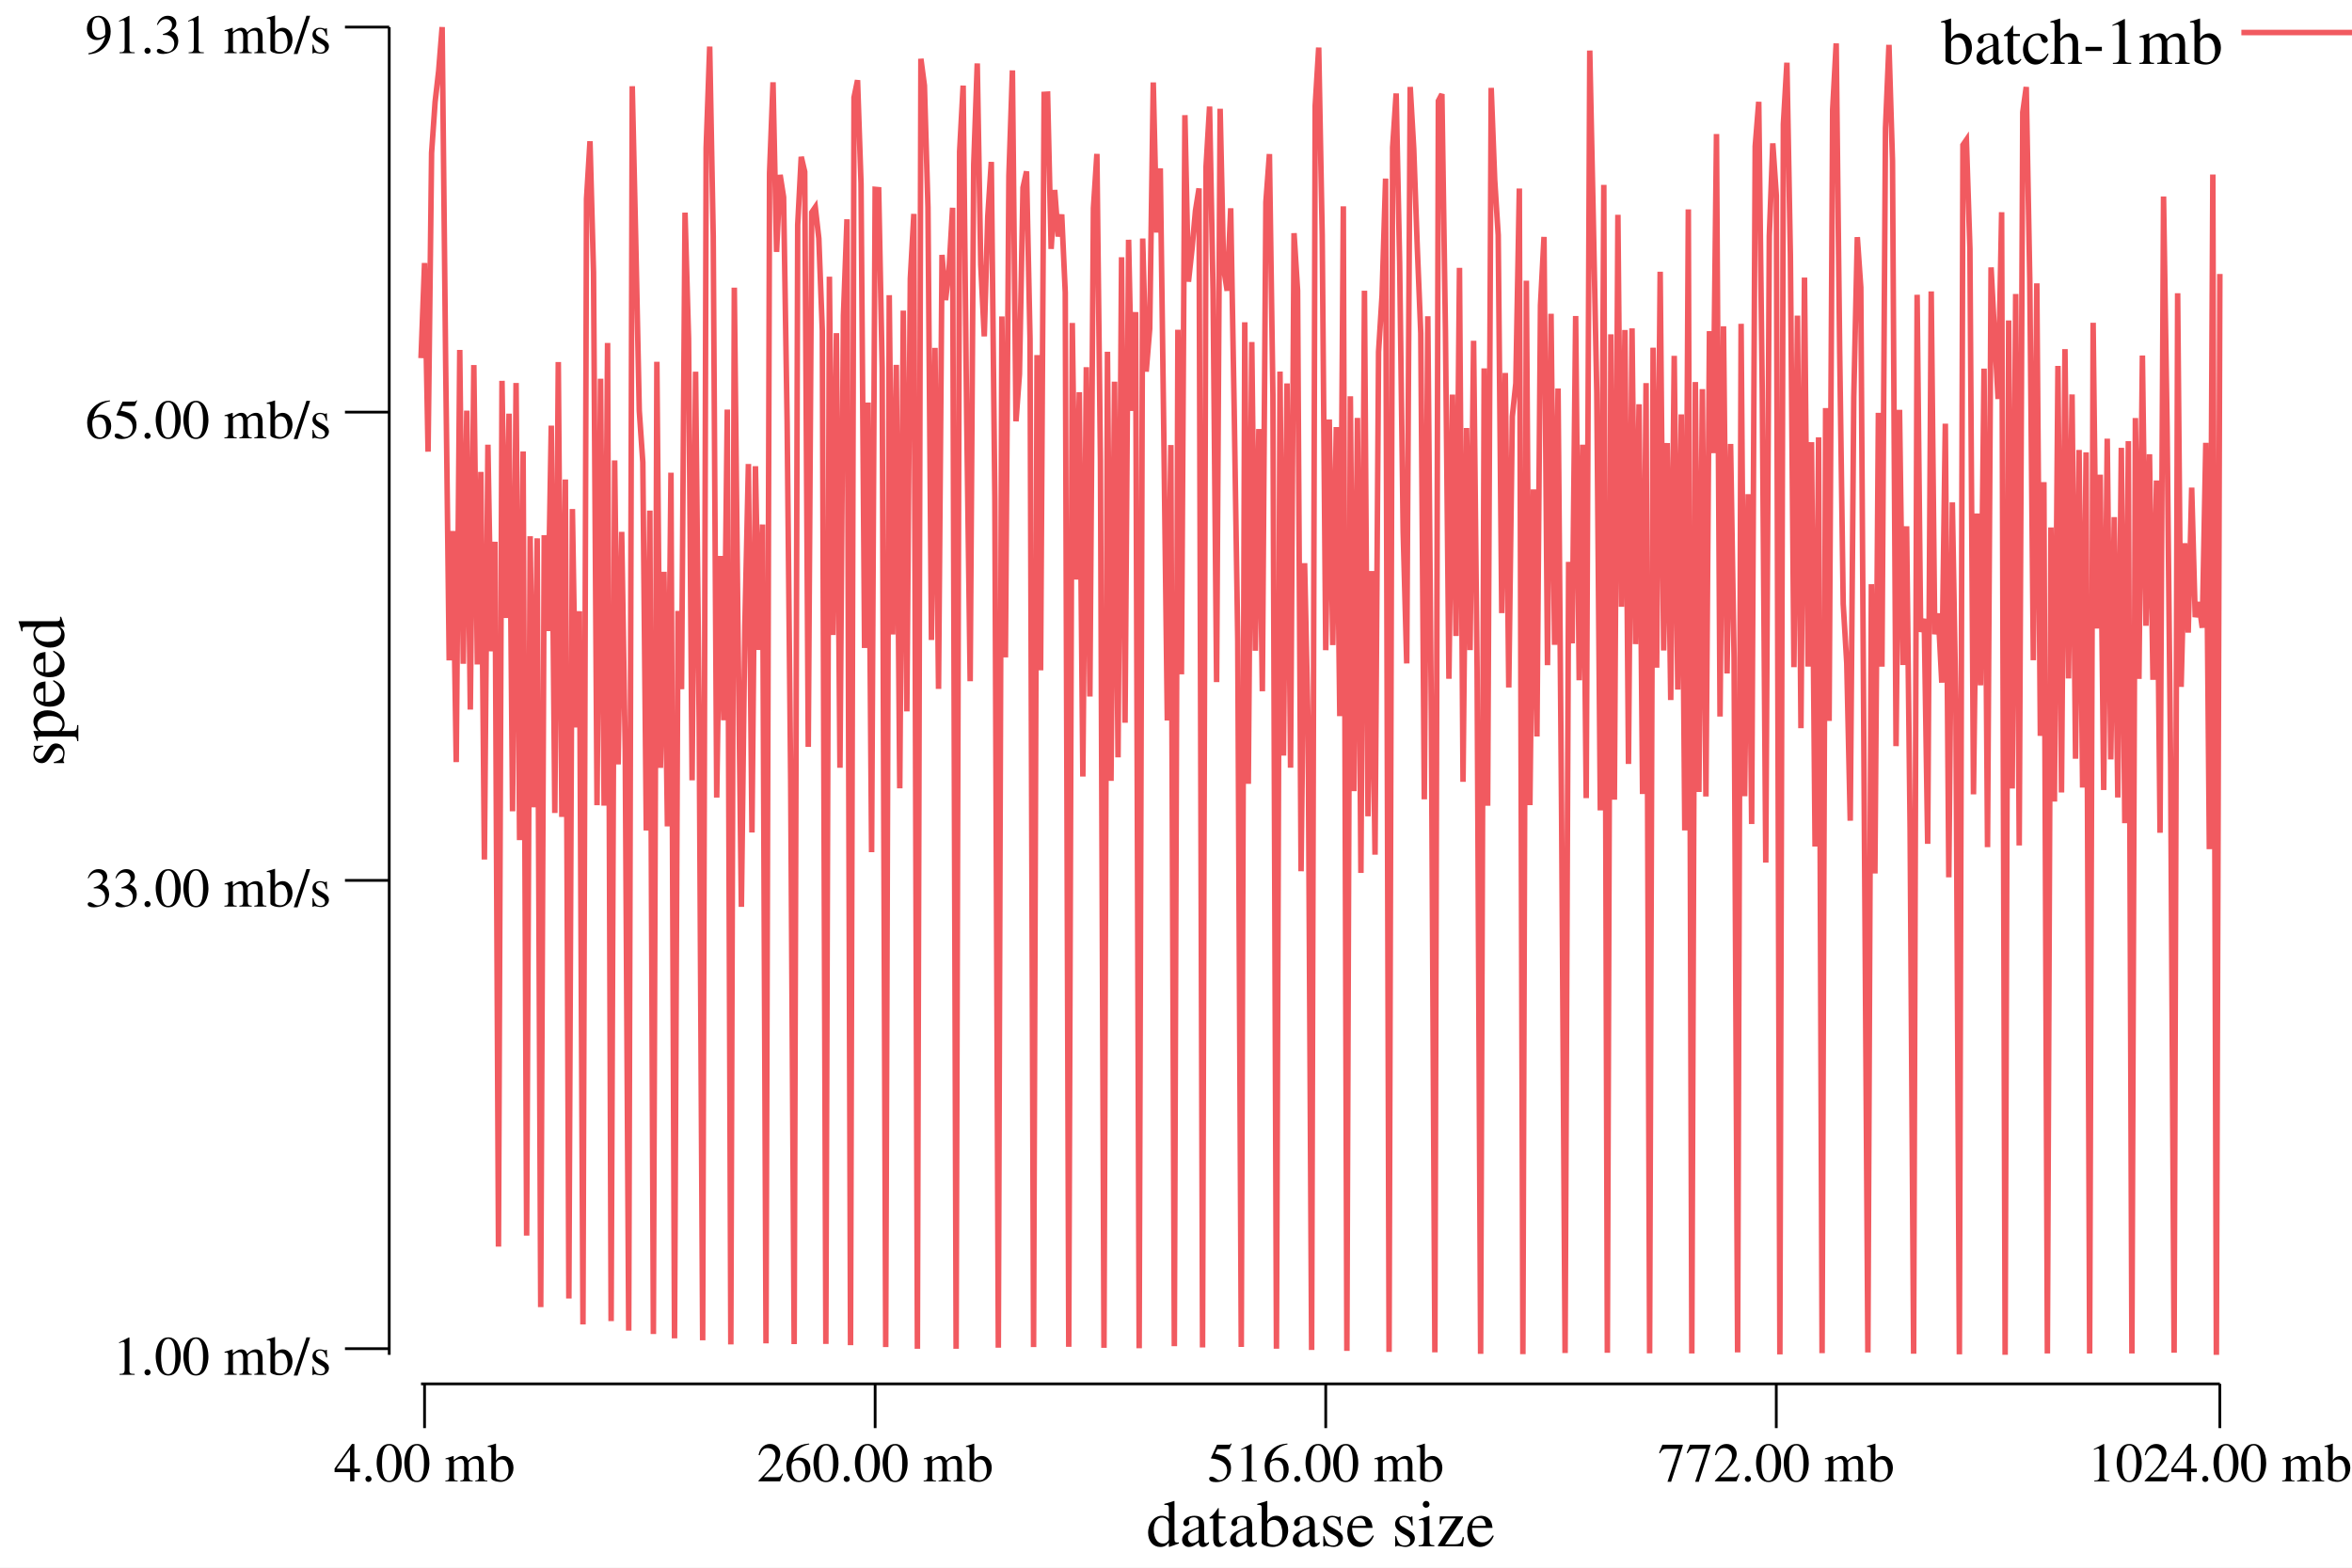
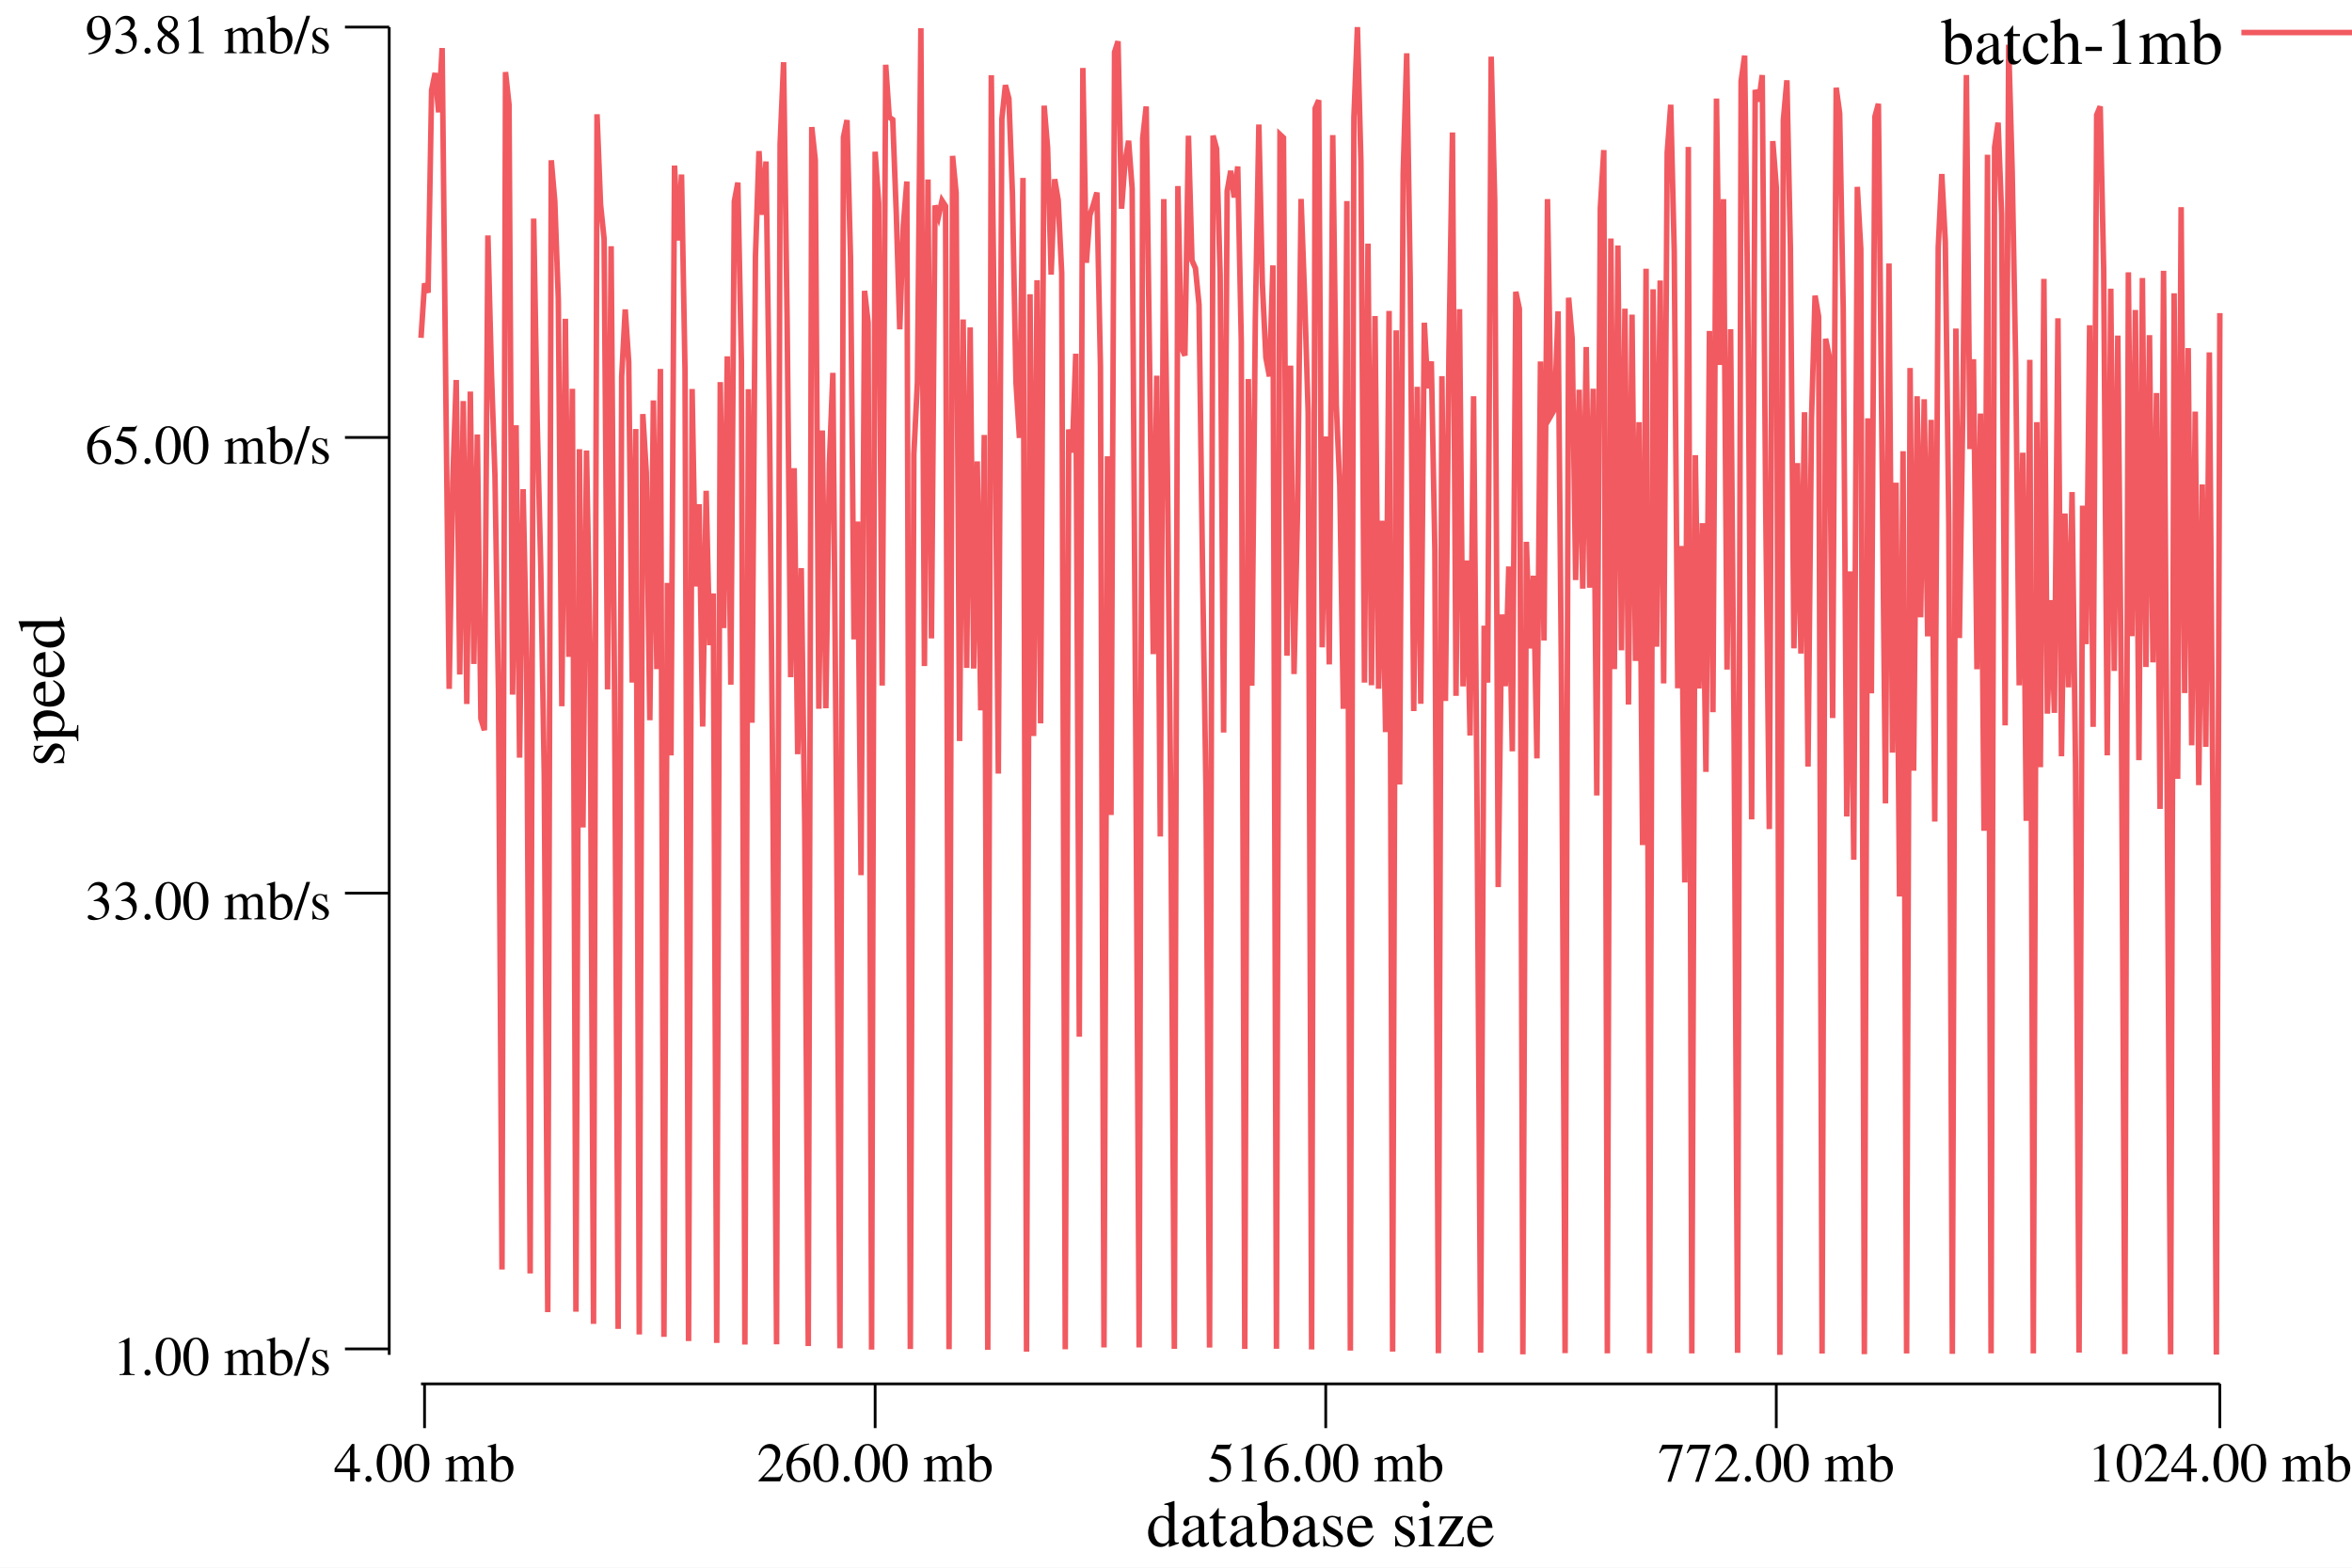
<svg xmlns="http://www.w3.org/2000/svg" width="425.2pt" height="283.46pt" viewBox="0 0 425.2 283.46">
  <g transform="scale(1, -1) translate(0, -283.46)">
    <path d="M0,0L425.2,0L425.2,283.46L0,283.46Z" style="fill:#FFFFFF" />
    <text x="207.23" y="-3.861" transform="scale(1, -1)" style="font-family:Times;font-weight:normal;font-style:normal;font-size:12px">database size</text>
    <text x="60.361" y="-15.602" transform="scale(1, -1)" style="font-family:Times;font-weight:normal;font-style:normal;font-size:10px">4.00 mb</text>
    <text x="136.82" y="-15.602" transform="scale(1, -1)" style="font-family:Times;font-weight:normal;font-style:normal;font-size:10px">260.00 mb</text>
    <text x="218.28" y="-15.602" transform="scale(1, -1)" style="font-family:Times;font-weight:normal;font-style:normal;font-size:10px">516.00 mb</text>
    <text x="299.73" y="-15.602" transform="scale(1, -1)" style="font-family:Times;font-weight:normal;font-style:normal;font-size:10px">772.00 mb</text>
    <text x="377.42" y="-15.602" transform="scale(1, -1)" style="font-family:Times;font-weight:normal;font-style:normal;font-size:10px">1024.00 mb</text>
    <path d="M76.751,25.23L76.751,33.23" style="fill:none;stroke:#000000;stroke-width:0.5" />
    <path d="M158.21,25.23L158.21,33.23" style="fill:none;stroke:#000000;stroke-width:0.5" />
    <path d="M239.67,25.23L239.67,33.23" style="fill:none;stroke:#000000;stroke-width:0.5" />
    <path d="M321.12,25.23L321.12,33.23" style="fill:none;stroke:#000000;stroke-width:0.5" />
    <path d="M401.31,25.23L401.31,33.23" style="fill:none;stroke:#000000;stroke-width:0.5" />
    <path d="M76.114,33.23L401.31,33.23" style="fill:none;stroke:#000000;stroke-width:0.5" />
    <g transform="rotate(90)">
      <text x="144.86" y="11.555" transform="scale(1, -1)" style="font-family:Times;font-weight:normal;font-style:normal;font-size:12px">speed</text>
    </g>
-     <text x="20.416" y="-34.873" transform="scale(1, -1)" style="font-family:Times;font-weight:normal;font-style:normal;font-size:10px">1.00 mb/s</text>
-     <text x="15.416" y="-119.54" transform="scale(1, -1)" style="font-family:Times;font-weight:normal;font-style:normal;font-size:10px">33.00 mb/s</text>
-     <text x="15.416" y="-204.22" transform="scale(1, -1)" style="font-family:Times;font-weight:normal;font-style:normal;font-size:10px">65.00 mb/s</text>
-     <text x="15.416" y="-273.84" transform="scale(1, -1)" style="font-family:Times;font-weight:normal;font-style:normal;font-size:10px">91.31 mb/s</text>
-     <path d="M62.364,39.595L70.364,39.595" style="fill:none;stroke:#000000;stroke-width:0.5" />
-     <path d="M62.364,124.27L70.364,124.27" style="fill:none;stroke:#000000;stroke-width:0.5" />
-     <path d="M62.364,208.94L70.364,208.94" style="fill:none;stroke:#000000;stroke-width:0.5" />
+     <text x="20.416" y="-34.831" transform="scale(1, -1)" style="font-family:Times;font-weight:normal;font-style:normal;font-size:10px">1.00 mb/s</text>
+     <text x="15.416" y="-117.23" transform="scale(1, -1)" style="font-family:Times;font-weight:normal;font-style:normal;font-size:10px">33.00 mb/s</text>
+     <text x="15.416" y="-199.64" transform="scale(1, -1)" style="font-family:Times;font-weight:normal;font-style:normal;font-size:10px">65.00 mb/s</text>
+     <text x="15.416" y="-273.84" transform="scale(1, -1)" style="font-family:Times;font-weight:normal;font-style:normal;font-size:10px">93.81 mb/s</text>
+     <path d="M62.364,39.553L70.364,39.553" style="fill:none;stroke:#000000;stroke-width:0.5" />
+     <path d="M62.364,121.96L70.364,121.96" style="fill:none;stroke:#000000;stroke-width:0.5" />
+     <path d="M62.364,204.36L70.364,204.36" style="fill:none;stroke:#000000;stroke-width:0.5" />
    <path d="M62.364,278.56L70.364,278.56" style="fill:none;stroke:#000000;stroke-width:0.5" />
    <path d="M70.364,38.48L70.364,278.56" style="fill:none;stroke:#000000;stroke-width:0.5" />
-     <path d="M76.114,218.7L76.751,235.9L77.387,201.79L78.023,255.81L78.66,265.03L79.296,270.58L79.933,278.56L80.569,217.59L81.205,164.05L81.842,187.45L82.478,145.66L83.115,220.19L83.751,163.44L84.387,209.21L85.024,155.16L85.66,217.45L86.297,163.31L86.933,198.13L87.569,128.04L88.206,203.05L88.842,165.69L89.479,185.5L90.115,58.046L90.751,214.6L91.388,171.71L92.024,208.66L92.661,136.76L93.297,214.21L93.933,131.55L94.57,201.83L95.206,60.034L95.843,186.5L96.479,137.48L97.115,186.12L97.752,47.107L98.388,186.69L99.025,169.35L99.661,206.5L100.3,136.46L100.93,218L101.57,135.74L102.21,196.76L102.84,48.666L103.48,191.42L104.12,151.92L104.75,172.94L105.39,43.981L106.03,247.48L106.66,257.92L107.3,234.21L107.93,137.86L108.57,214.98L109.21,137.79L109.84,221.45L110.48,44.575L111.12,200.21L111.75,145.24L112.39,187.29L113.03,147.81L113.66,42.857L114.3,267.87L114.93,240.09L115.57,209.2L116.21,199.87L116.84,133.29L117.48,191.14L118.12,42.248L118.75,218.04L119.39,144.61L120.03,180.07L120.66,134.03L121.3,197.99L121.94,41.461L122.57,172.99L123.21,158.84L123.84,245.01L124.48,222.27L125.12,142.37L125.75,216.25L126.39,153.52L127.03,41.107L127.66,256.74L128.3,275.04L128.94,240.77L129.57,139.25L130.21,182.93L130.84,153.22L131.48,209.4L132.12,40.362L132.75,231.45L133.39,171.78L134.03,119.49L134.66,170.47L135.3,199.56L135.94,132.93L136.57,199.16L137.21,165.94L137.85,188.62L138.48,40.556L139.12,252.16L139.75,268.58L140.39,237.91L141.03,251.84L141.66,247.82L142.3,207.17L142.94,142.28L143.57,40.423L144.21,242.8L144.85,255.1L145.48,252.41L146.12,148.41L146.75,245.06L147.39,246L148.03,240.34L148.66,223.65L149.3,40.453L149.94,233.43L150.57,168.64L151.21,223.22L151.85,144.63L152.48,226.44L153.12,243.81L153.76,40.223L154.39,265.84L155.03,268.96L155.66,250.25L156.3,166.29L156.94,210.67L157.57,129.37L158.21,249.22L158.85,249.16L159.48,216.92L160.12,39.886L160.76,230.09L161.39,168.73L162.03,217.49L162.66,140.91L163.3,227.3L163.94,154.83L164.57,233.09L165.21,244.78L165.85,39.583L166.48,272.83L167.12,268L167.76,245.96L168.39,167.74L169.03,220.56L169.67,158.9L170.3,237.37L170.94,229.19L171.57,234.77L172.21,245.89L172.85,39.576L173.48,256.04L174.12,267.98L174.76,207.82L175.39,160.28L176.03,253.71L176.67,271.99L177.3,235.61L177.94,222.64L178.57,244.33L179.21,254.18L179.85,193.33L180.48,39.773L181.12,226.24L181.76,164.59L182.39,251.7L183.03,270.73L183.67,207.28L184.3,215.82L184.94,249.54L185.58,252.47L186.21,222.22L186.85,39.885L187.48,219.26L188.12,162.25L188.76,266.4L189.39,266.44L190.03,238.45L190.67,249.11L191.3,240.69L191.94,244.69L192.58,230.57L193.21,39.933L193.85,225.06L194.48,178.67L195.12,212.54L195.76,143.05L196.39,217.07L197.03,157.51L197.67,245.83L198.3,255.63L198.94,200.13L199.58,39.746L200.21,219.86L200.85,142.26L201.49,214.45L202.12,146.52L202.76,236.95L203.39,152.78L204.03,240.11L204.67,209.16L205.3,227.03L205.94,39.666L206.58,240.33L207.21,216.26L207.85,224.03L208.49,268.55L209.12,241.41L209.76,253.02L210.39,205.41L211.03,153.19L211.67,202.99L212.3,40.045L212.94,223.84L213.58,161.53L214.21,262.64L214.85,232.52L215.49,238.37L216.12,245.37L216.76,249.39L217.4,39.821L218.03,253.31L218.67,264.19L219.3,230.84L219.94,160.12L220.58,263.79L221.21,234.97L221.85,230.88L222.49,245.8L223.12,209.45L223.76,167.81L224.4,39.906L225.03,225.19L225.67,141.73L226.3,221.61L226.94,165.79L227.58,205.88L228.21,158.47L228.85,246.92L229.49,255.6L230.12,212.11L230.76,39.592L231.4,216.27L232.03,146.83L232.67,214.13L233.31,144.64L233.94,241.3L234.58,230.95L235.21,125.92L235.85,181.63L236.49,151.81L237.12,39.358L237.76,264.31L238.4,274.86L239.03,241.01L239.67,165.89L240.31,207.61L240.94,166.82L241.58,206.24L242.21,153.97L242.85,246.15L243.49,39.193L244.12,211.81L244.76,140.41L245.4,207.89L246.03,125.62L246.67,230.89L247.31,135.86L247.94,180.2L248.58,128.92L249.22,219.85L249.85,230.04L250.49,251.17L251.12,39.011L251.76,256.8L252.4,266.56L253.03,236.03L253.67,187.15L254.31,163.5L254.94,267.74L255.58,256.61L256.22,238.72L256.85,223.2L257.49,138.93L258.12,226.28L258.76,153.89L259.4,38.933L260.03,265.21L260.67,266.44L261.31,223.73L261.94,160.73L262.58,212.11L263.22,168.46L263.85,235.03L264.49,142.09L265.13,206.07L265.76,165.91L266.4,221.84L267.03,162.5L267.67,38.66L268.31,216.85L268.94,137.76L269.58,267.57L270.22,250.9L270.85,240.93L271.49,172.6L272.13,216.02L272.76,159.15L273.4,208.15L274.03,214.14L274.67,249.37L275.31,38.6L275.94,232.71L276.58,137.88L277.22,194.97L277.85,150.29L278.49,228.27L279.13,240.62L279.76,163.18L280.4,226.73L281.04,166.86L281.67,213.21L282.31,135.75L282.94,38.803L283.58,181.86L284.22,167.13L284.85,226.32L285.49,160.45L286.13,203.05L286.76,139.15L287.4,274.32L288.04,243.78L288.67,212.46L289.31,136.92L289.94,250.03L290.58,38.853L291.22,223.01L291.85,138.86L292.49,244.62L293.13,173.74L293.76,223.79L294.4,145.32L295.04,224.09L295.67,166.99L296.31,210.36L296.95,139.88L297.58,214.19L298.22,38.749L298.85,220.59L299.49,162.73L300.13,234.32L300.76,165.84L301.4,203.35L302.04,156.88L302.67,219.12L303.31,158.77L303.95,208.53L304.58,133.31L305.22,245.6L305.85,38.723L306.49,214.38L307.13,140.26L307.76,213.1L308.4,139.44L309.04,223.58L309.67,201.52L310.31,259.22L310.95,153.9L311.58,224.46L312.22,161.69L312.86,203.18L313.49,164.43L314.13,38.921L314.76,224.91L315.4,139.49L316.04,194.1L316.67,134.46L317.31,257.03L317.95,265.05L318.58,213.12L319.22,127.49L319.86,240.8L320.49,257.54L321.13,248.09L321.77,38.558L322.4,261.03L323.04,272.12L323.67,237.28L324.31,162.82L324.95,226.39L325.58,151.79L326.22,233.27L326.86,162.93L327.49,203.51L328.13,130.39L328.77,204.38L329.4,38.788L330.04,209.68L330.67,153.1L331.31,263.63L331.95,275.61L332.58,220.07L333.22,174.26L333.86,163.53L334.49,135.06L335.13,211.62L335.77,240.58L336.4,231.48L337.04,134.89L337.68,38.91L338.31,177.83L338.95,125.52L339.58,208.81L340.22,162.91L340.86,260.27L341.49,275.35L342.13,254.38L342.77,148.54L343.4,209.36L344.04,163.21L344.68,188.3L345.31,133.63L345.95,38.679L346.58,230.16L347.22,169.2L347.86,171.57L348.49,130.88L349.13,230.77L349.77,168.77L350.4,172.54L351.04,160.02L351.68,206.85L352.31,124.82L352.95,192.62L353.59,155.71L354.22,38.566L354.86,257.24L355.49,258.16L356.13,238.46L356.77,139.83L357.4,190.61L358.04,159.54L358.68,216.81L359.31,130.28L359.95,235.11L360.59,222.89L361.22,211.31L361.86,245.09L362.49,38.487L363.13,225.52L363.77,140.88L364.4,230.3L365.04,130.58L365.68,263.16L366.31,267.73L366.95,232.8L367.59,164.08L368.22,232.23L368.86,150.4L369.5,196.28L370.13,38.731L370.77,188.09L371.4,138.52L372.04,217.3L372.68,140.16L373.31,220.33L373.95,160.78L374.59,212.14L375.22,146.27L375.86,202.1L376.5,141.05L377.13,201.67L377.77,38.713L378.4,225.1L379.04,169.81L379.68,197.63L380.31,140.61L380.95,204.14L381.59,146.14L382.22,189.95L382.86,139.26L383.5,202.49L384.13,134.61L384.77,203.69L385.41,38.731L386.04,207.87L386.68,160.7L387.31,219.17L387.95,170.31L388.59,201.32L389.22,160.53L389.86,196.58L390.5,132.88L391.13,247.93L391.77,206.36L392.41,145.06L393.04,38.86L393.68,230.44L394.31,159.26L394.95,185.24L395.59,169.07L396.22,195.29L396.86,171.87L397.5,174.59L398.13,169.94L398.77,203.39L399.41,129.92L400.04,251.9L400.68,38.48L401.31,233.92" style="fill:none;stroke:#F15A60" />
+     <path d="M76.114,222.37L76.751,232.22L77.387,230.54L78.023,267.15L78.66,270.26L79.296,263.15L79.933,274.77L80.569,214.94L81.205,158.9L81.842,196.19L82.478,214.75L83.115,161.5L83.751,210.94L84.387,156.17L85.024,212.66L85.66,163.4L86.297,204.9L86.933,153.53L87.569,151.42L88.206,240.89L88.842,216.14L89.479,197.47L90.115,158.34L90.751,53.909L91.388,270.43L92.024,264.52L92.661,157.86L93.297,206.57L93.933,146.46L94.57,195.01L95.206,164.17L95.843,53.198L96.479,243.94L97.115,207.21L97.752,181.34L98.388,143.5L99.025,46.206L99.661,254.48L100.3,247.04L100.93,229.44L101.57,155.76L102.21,225.82L102.84,164.68L103.48,213.16L104.12,46.285L104.75,202.24L105.39,133.84L106.03,202L106.66,166.82L107.3,44.081L107.93,262.8L108.57,246.49L109.21,240.27L109.84,158.81L110.48,238.94L111.12,154.48L111.75,43.168L112.39,215.38L113.03,227.51L113.66,218.01L114.3,160.03L114.93,205.89L115.57,42.164L116.21,208.59L116.84,198.02L117.48,153.23L118.12,211.06L118.75,162.47L119.39,216.75L120.03,41.731L120.66,178.06L121.3,146.87L121.94,253.52L122.57,239.97L123.21,251.9L123.84,216.38L124.48,40.971L125.12,213.12L125.75,177.41L126.39,192.29L127.03,152.09L127.66,194.72L128.3,166.8L128.94,176.15L129.57,40.636L130.21,214.37L130.84,169.89L131.48,219.03L132.12,159.66L132.75,247.04L133.39,250.44L134.03,218.25L134.66,40.341L135.3,213.09L135.94,152.77L136.57,237.07L137.21,256.14L137.85,244.61L138.48,254.26L139.12,207.22L139.75,135.76L140.39,40.381L141.03,257.44L141.66,272.21L142.3,225.5L142.94,161.01L143.57,198.81L144.21,147.09L144.85,180.74L145.48,134.35L146.12,40.065L146.75,260.48L147.39,254.51L148.03,155.3L148.66,205.62L149.3,155.4L149.94,199.75L150.57,216.04L151.21,140.1L151.85,39.674L152.48,258.66L153.12,261.74L153.76,236.85L154.39,167.85L155.03,189.16L155.66,125.21L156.3,230.87L156.94,225.13L157.57,39.428L158.21,256.03L158.85,246.72L159.48,159.5L160.12,271.75L160.76,262.27L161.39,261.83L162.03,244.96L162.66,223.91L163.3,242.64L163.94,250.64L164.57,39.534L165.21,201.33L165.85,214.33L166.48,278.36L167.12,163.02L167.76,251L168.39,168.02L169.03,246.31L169.67,244.33L170.3,247.19L170.94,246.2L171.57,39.496L172.21,255.27L172.85,248.58L173.48,149.46L174.12,225.7L174.76,162.69L175.39,224.26L176.03,162.57L176.67,200.03L177.3,155.01L177.94,204.81L178.57,39.38L179.21,269.86L179.85,214.22L180.48,143.58L181.12,261.92L181.76,268.06L182.39,265.61L183.03,248.49L183.67,214.32L184.3,204.27L184.94,251.29L185.58,39.059L186.21,230.26L186.85,150.37L187.48,232.8L188.12,152.66L188.76,264.35L189.39,256.75L190.03,233.81L190.67,251.06L191.3,247.26L191.94,234.05L192.58,39.484L193.21,205.81L193.85,201.61L194.48,219.5L195.12,96.005L195.76,271.17L196.39,235.94L197.03,244.55L197.67,246.48L198.3,248.65L198.94,217.32L199.58,39.811L200.21,200.96L200.85,136.09L201.49,274.04L202.12,275.99L202.76,245.72L203.39,254.25L204.03,258.01L204.67,249.37L205.3,154.34L205.94,39.812L206.58,258.46L207.21,264.21L207.85,215.85L208.49,165.18L209.12,215.53L209.76,132.21L210.39,247.47L211.03,200.68L211.67,136.48L212.3,39.57L212.94,249.82L213.58,220.66L214.21,219.17L214.85,258.92L215.49,236.37L216.12,234.95L216.76,228.36L217.4,180.62L218.03,139.91L218.67,39.798L219.3,258.93L219.94,256.57L220.58,233.72L221.21,151.01L221.85,248.91L222.49,252.57L223.12,247.75L223.76,253.36L224.4,221.83L225.03,39.545L225.67,214.93L226.3,159.48L226.94,225.68L227.58,260.94L228.21,232.23L228.85,218.8L229.49,215.39L230.12,235.47L230.76,39.574L231.4,259.14L232.03,258.55L232.67,164.89L233.31,217.35L233.94,161.58L234.58,191.38L235.21,247.49L235.85,229.91L236.49,208.87L237.12,39.45L237.76,263.87L238.4,265.34L239.03,166.41L239.67,204.55L240.31,163.32L240.94,259.03L241.58,210.25L242.21,195.67L242.85,155.29L243.49,247.11L244.12,39.249L244.76,262.22L245.4,278.56L246.03,254.17L246.67,160.03L247.31,239.41L247.94,159.56L248.58,226.31L249.22,158.92L249.85,189.31L250.49,151.08L251.12,227.24L251.76,39.072L252.4,223.73L253.03,141.6L253.67,252.16L254.31,273.82L254.94,233.23L255.58,154.88L256.22,213.52L256.85,156.2L257.49,225.1L258.12,213.24L258.76,218.11L259.4,183.88L260.03,38.77L260.67,215.45L261.31,156.71L261.94,219.36L262.58,259.51L263.22,157.64L263.85,227.56L264.49,159.35L265.13,182.12L265.76,150.47L266.4,211.82L267.03,136.89L267.67,38.865L268.31,170.32L268.94,160.03L269.58,273.22L270.22,247.25L270.85,123.06L271.49,172.36L272.13,159.38L272.76,181.03L273.4,147.61L274.03,230.7L274.67,227.63L275.31,38.572L275.94,185.49L276.58,166.2L277.22,179.36L277.85,146.33L278.49,218.1L279.13,167.65L279.76,247.46L280.4,208.34L281.04,209.45L281.67,227.17L282.31,157.47L282.94,38.787L283.58,229.63L284.22,222.23L284.85,178.57L285.49,212.99L286.13,177.02L286.76,220.72L287.4,177.19L288.04,213.17L288.67,139.62L289.31,245.83L289.94,256.32L290.58,38.745L291.22,240.34L291.85,162.47L292.49,239.06L293.13,165.87L293.76,227.65L294.4,156.06L295.04,226.57L295.67,163.94L296.31,207.12L296.95,130.65L297.58,234.87L298.22,38.759L298.85,231.15L299.49,166.52L300.13,232.74L300.76,159.88L301.4,255.86L302.04,264.52L302.67,238.03L303.31,159.01L303.95,184.74L304.58,123.89L305.22,256.89L305.85,38.742L306.49,201.16L307.13,158.97L307.76,188.86L308.4,143.89L309.04,223.62L309.67,154.68L310.31,265.64L310.95,217.47L311.58,247.45L312.22,162.39L312.86,223.94L313.49,150.79L314.13,38.84L314.76,268.8L315.4,273.4L316.04,221.98L316.67,135.3L317.31,267.2L317.95,265.11L318.58,269.88L319.22,190.55L319.86,133.55L320.49,257.95L321.13,249.52L321.77,38.48L322.4,261.77L323.04,268.94L323.67,238.79L324.31,166.23L324.95,199.73L325.58,165.29L326.22,208.92L326.86,144.85L327.49,207.72L328.13,230L328.77,226.23L329.4,38.715L330.04,222.2L330.67,219.16L331.31,153.62L331.95,267.6L332.58,262.96L333.22,227.73L333.86,135.83L334.49,180.15L335.13,128.01L335.77,249.67L336.4,238.42L337.04,38.6L337.68,207.83L338.31,158.09L338.95,262.38L339.58,264.69L340.22,203.11L340.86,138.18L341.49,235.82L342.13,147.37L342.77,196.18L343.4,121.36L344.04,201.88L344.68,38.728L345.31,216.92L345.95,144.1L346.58,211.82L347.22,171.84L347.86,211.27L348.49,168.39L349.13,207.54L349.77,134.9L350.4,238.78L351.04,251.99L351.68,239.71L352.31,188.55L352.95,38.66L353.59,224.05L354.22,168.09L354.86,210.32L355.49,269.89L356.13,202.26L356.77,218.51L357.4,162.45L358.04,208.69L358.68,133.24L359.31,255.48L359.95,38.751L360.59,256.87L361.22,261.28L361.86,244.61L362.49,152.3L363.13,275.37L363.77,252.54L364.4,218.02L365.04,159.53L365.68,201.6L366.31,135.03L366.95,218.4L367.59,38.736L368.22,207.13L368.86,144.74L369.5,233.03L370.13,154.42L370.77,174.94L371.4,154.56L372.04,225.91L372.68,146.71L373.31,190.61L373.95,159.17L374.59,194.49L375.22,145.13L375.86,38.889L376.5,192.03L377.13,166.98L377.77,224.65L378.4,152.03L379.04,262.68L379.68,264.22L380.31,234.77L380.95,146.88L381.59,231.26L382.22,162.14L382.86,222.78L383.5,158.19L384.13,38.61L384.77,234.22L385.41,168.42L386.04,227.41L386.68,146L387.31,233.19L387.95,162.85L388.59,222.86L389.22,163.69L389.86,212.4L390.5,137.2L391.13,234.5L391.77,141.58L392.41,38.575L393.04,230.43L393.68,142.64L394.31,246.01L394.95,158.14L395.59,220.52L396.22,148.69L396.86,209.04L397.5,141.49L398.13,195.86L398.77,148.41L399.41,219.74L400.04,140.43L400.68,38.521L401.31,226.85" style="fill:none;stroke:#F15A60" />
    <path d="M405.2,277.58L425.2,277.58" style="fill:none;stroke:#F15A60" />
    <text x="350.88" y="-271.91" transform="scale(1, -1)" style="font-family:Times;font-weight:normal;font-style:normal;font-size:12px">batch-1mb</text>
  </g>
</svg>
